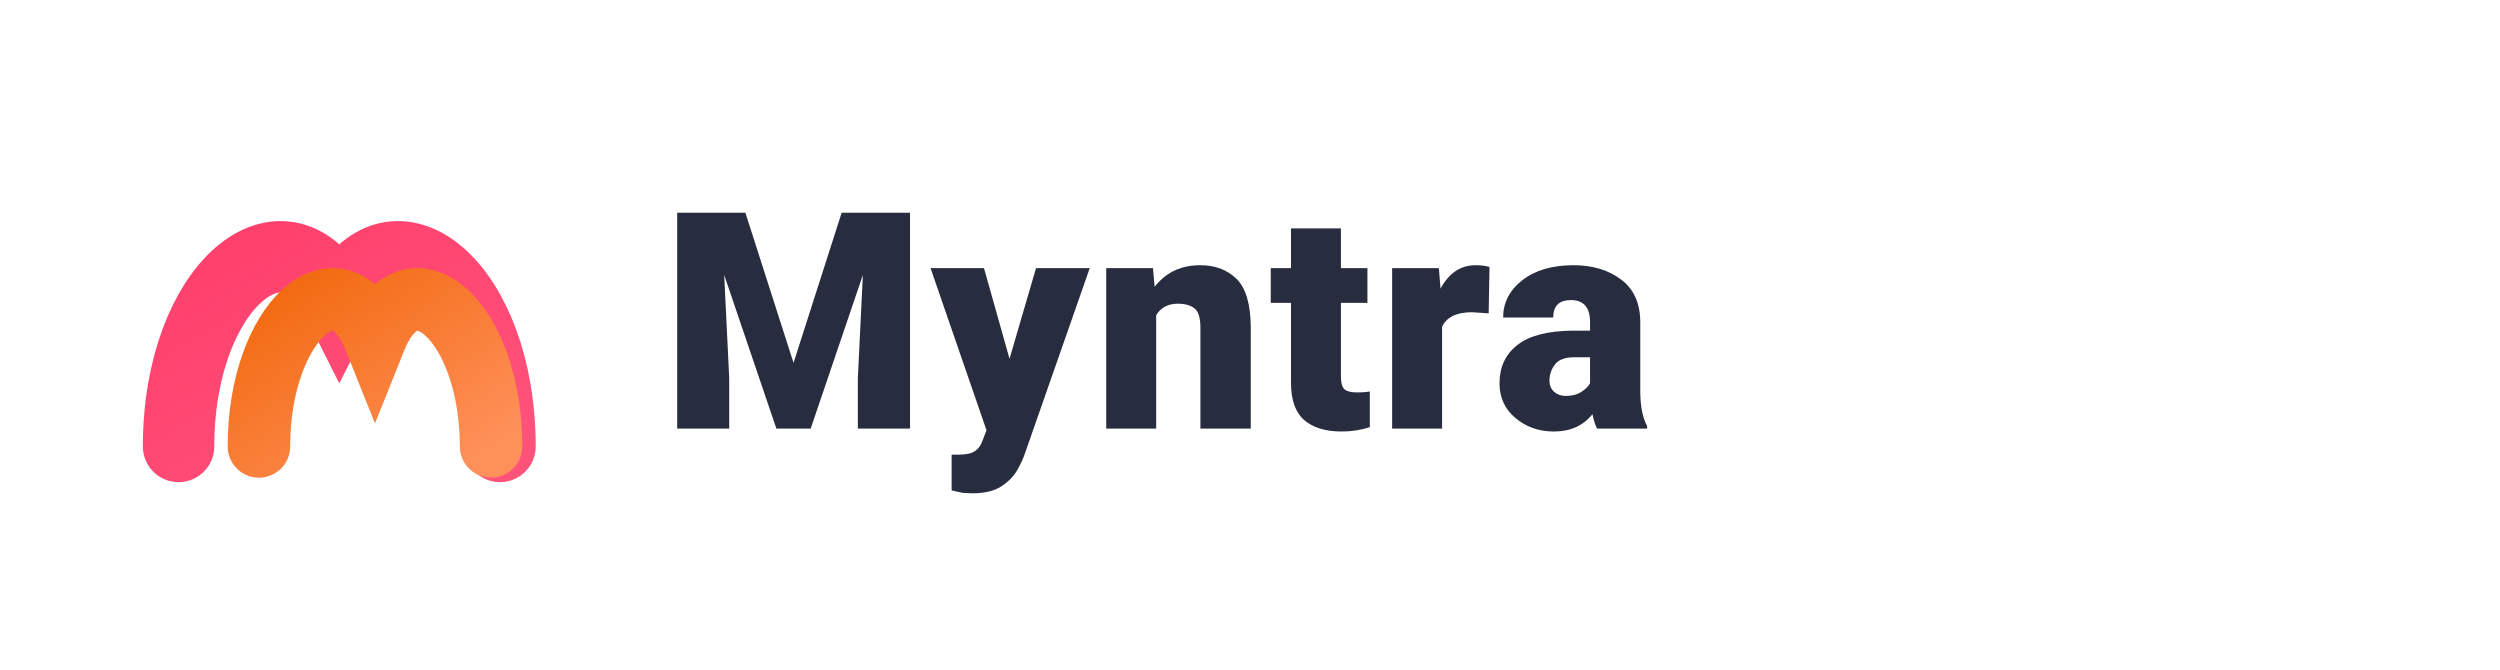
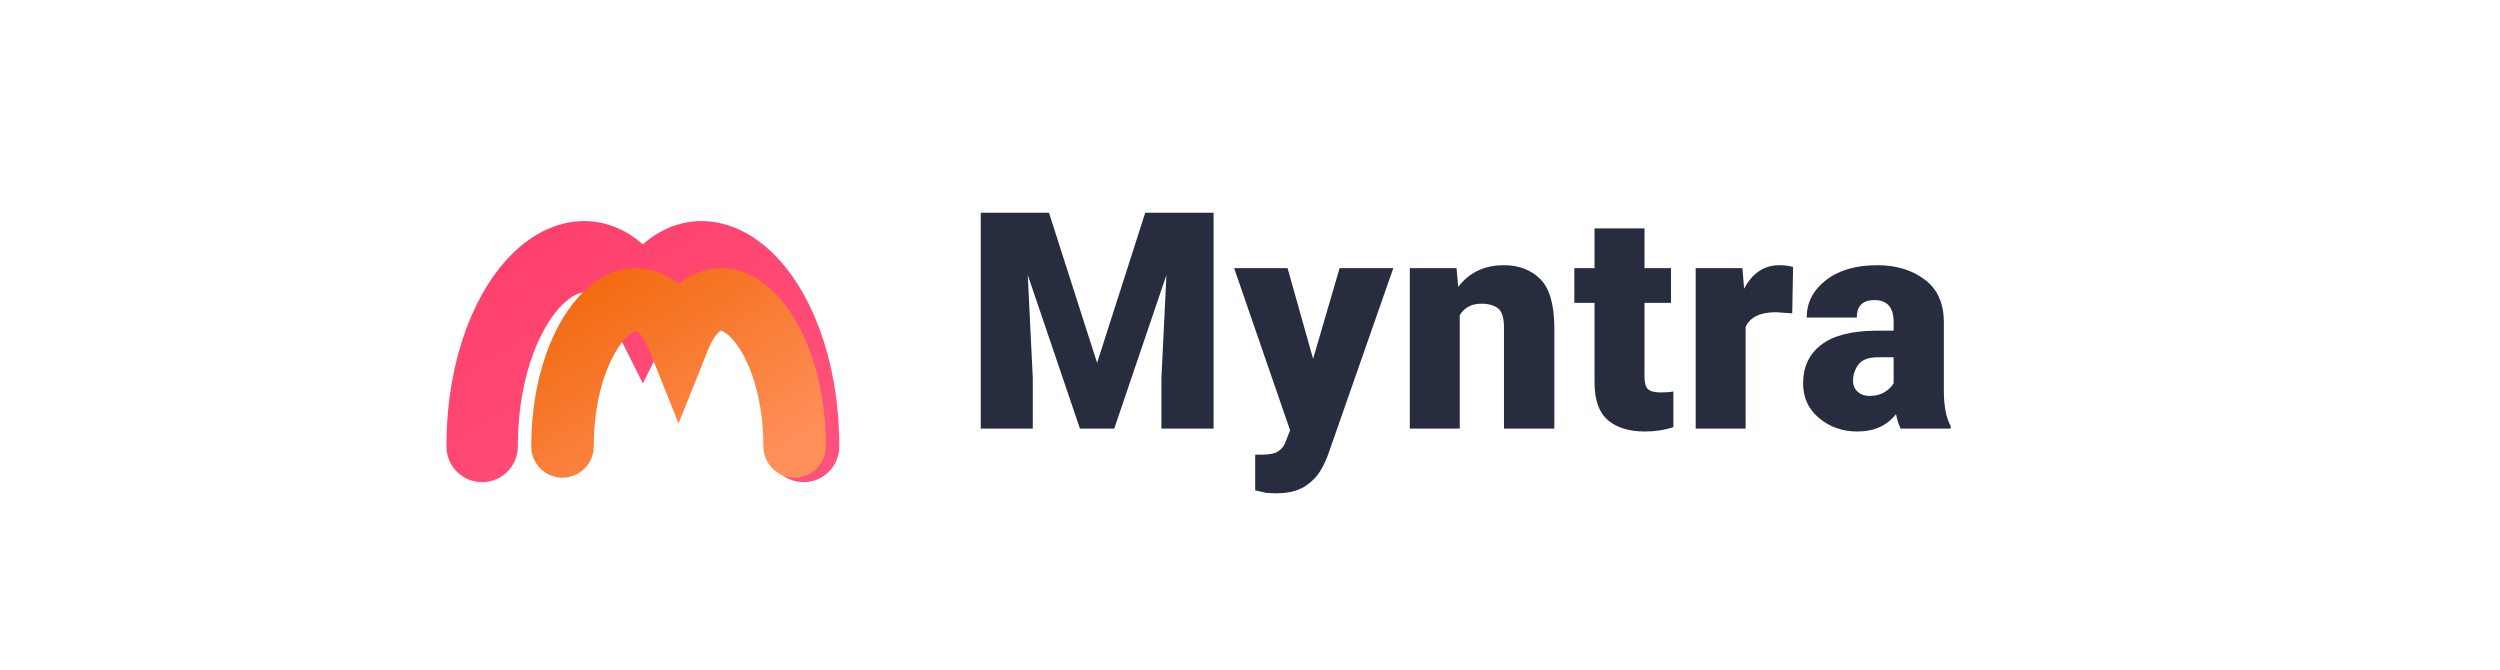
<svg xmlns="http://www.w3.org/2000/svg" viewBox="0 0 280 75" width="280" height="75">
  <defs>
    <linearGradient id="myntraPink" x1="0" y1="0" x2="1" y2="1">
      <stop offset="0%" stop-color="#FF3F6C" />
      <stop offset="100%" stop-color="#FF527B" />
    </linearGradient>
    <linearGradient id="myntraOrange" x1="0" y1="0" x2="1" y2="1">
      <stop offset="0%" stop-color="#F26A10" />
      <stop offset="100%" stop-color="#FF905A" />
    </linearGradient>
  </defs>
-   <g transform="translate(14, 12)">
+   <g transform="translate(48, 12)">
    <path d="M6 38 C6 20 18 10 24 22 C30 10 42 20 42 38" fill="none" stroke="url(#myntraPink)" stroke-width="8" stroke-linecap="round" />
    <path d="M15 38 C15 24 24 16 28 26 C32 16 41 24 41 38" fill="none" stroke="url(#myntraOrange)" stroke-width="7" stroke-linecap="round" />
  </g>
-   <text x="74" y="48" font-family="'Segoe UI', Roboto, 'Arial Black', sans-serif" font-weight="900" font-size="34" fill="#282C3F" letter-spacing="0.5">Myntra</text>
+   <text x="108" y="48" font-family="'Segoe UI', Roboto, 'Arial Black', sans-serif" font-weight="900" font-size="34" fill="#282C3F" letter-spacing="0.5">Myntra</text>
</svg>
